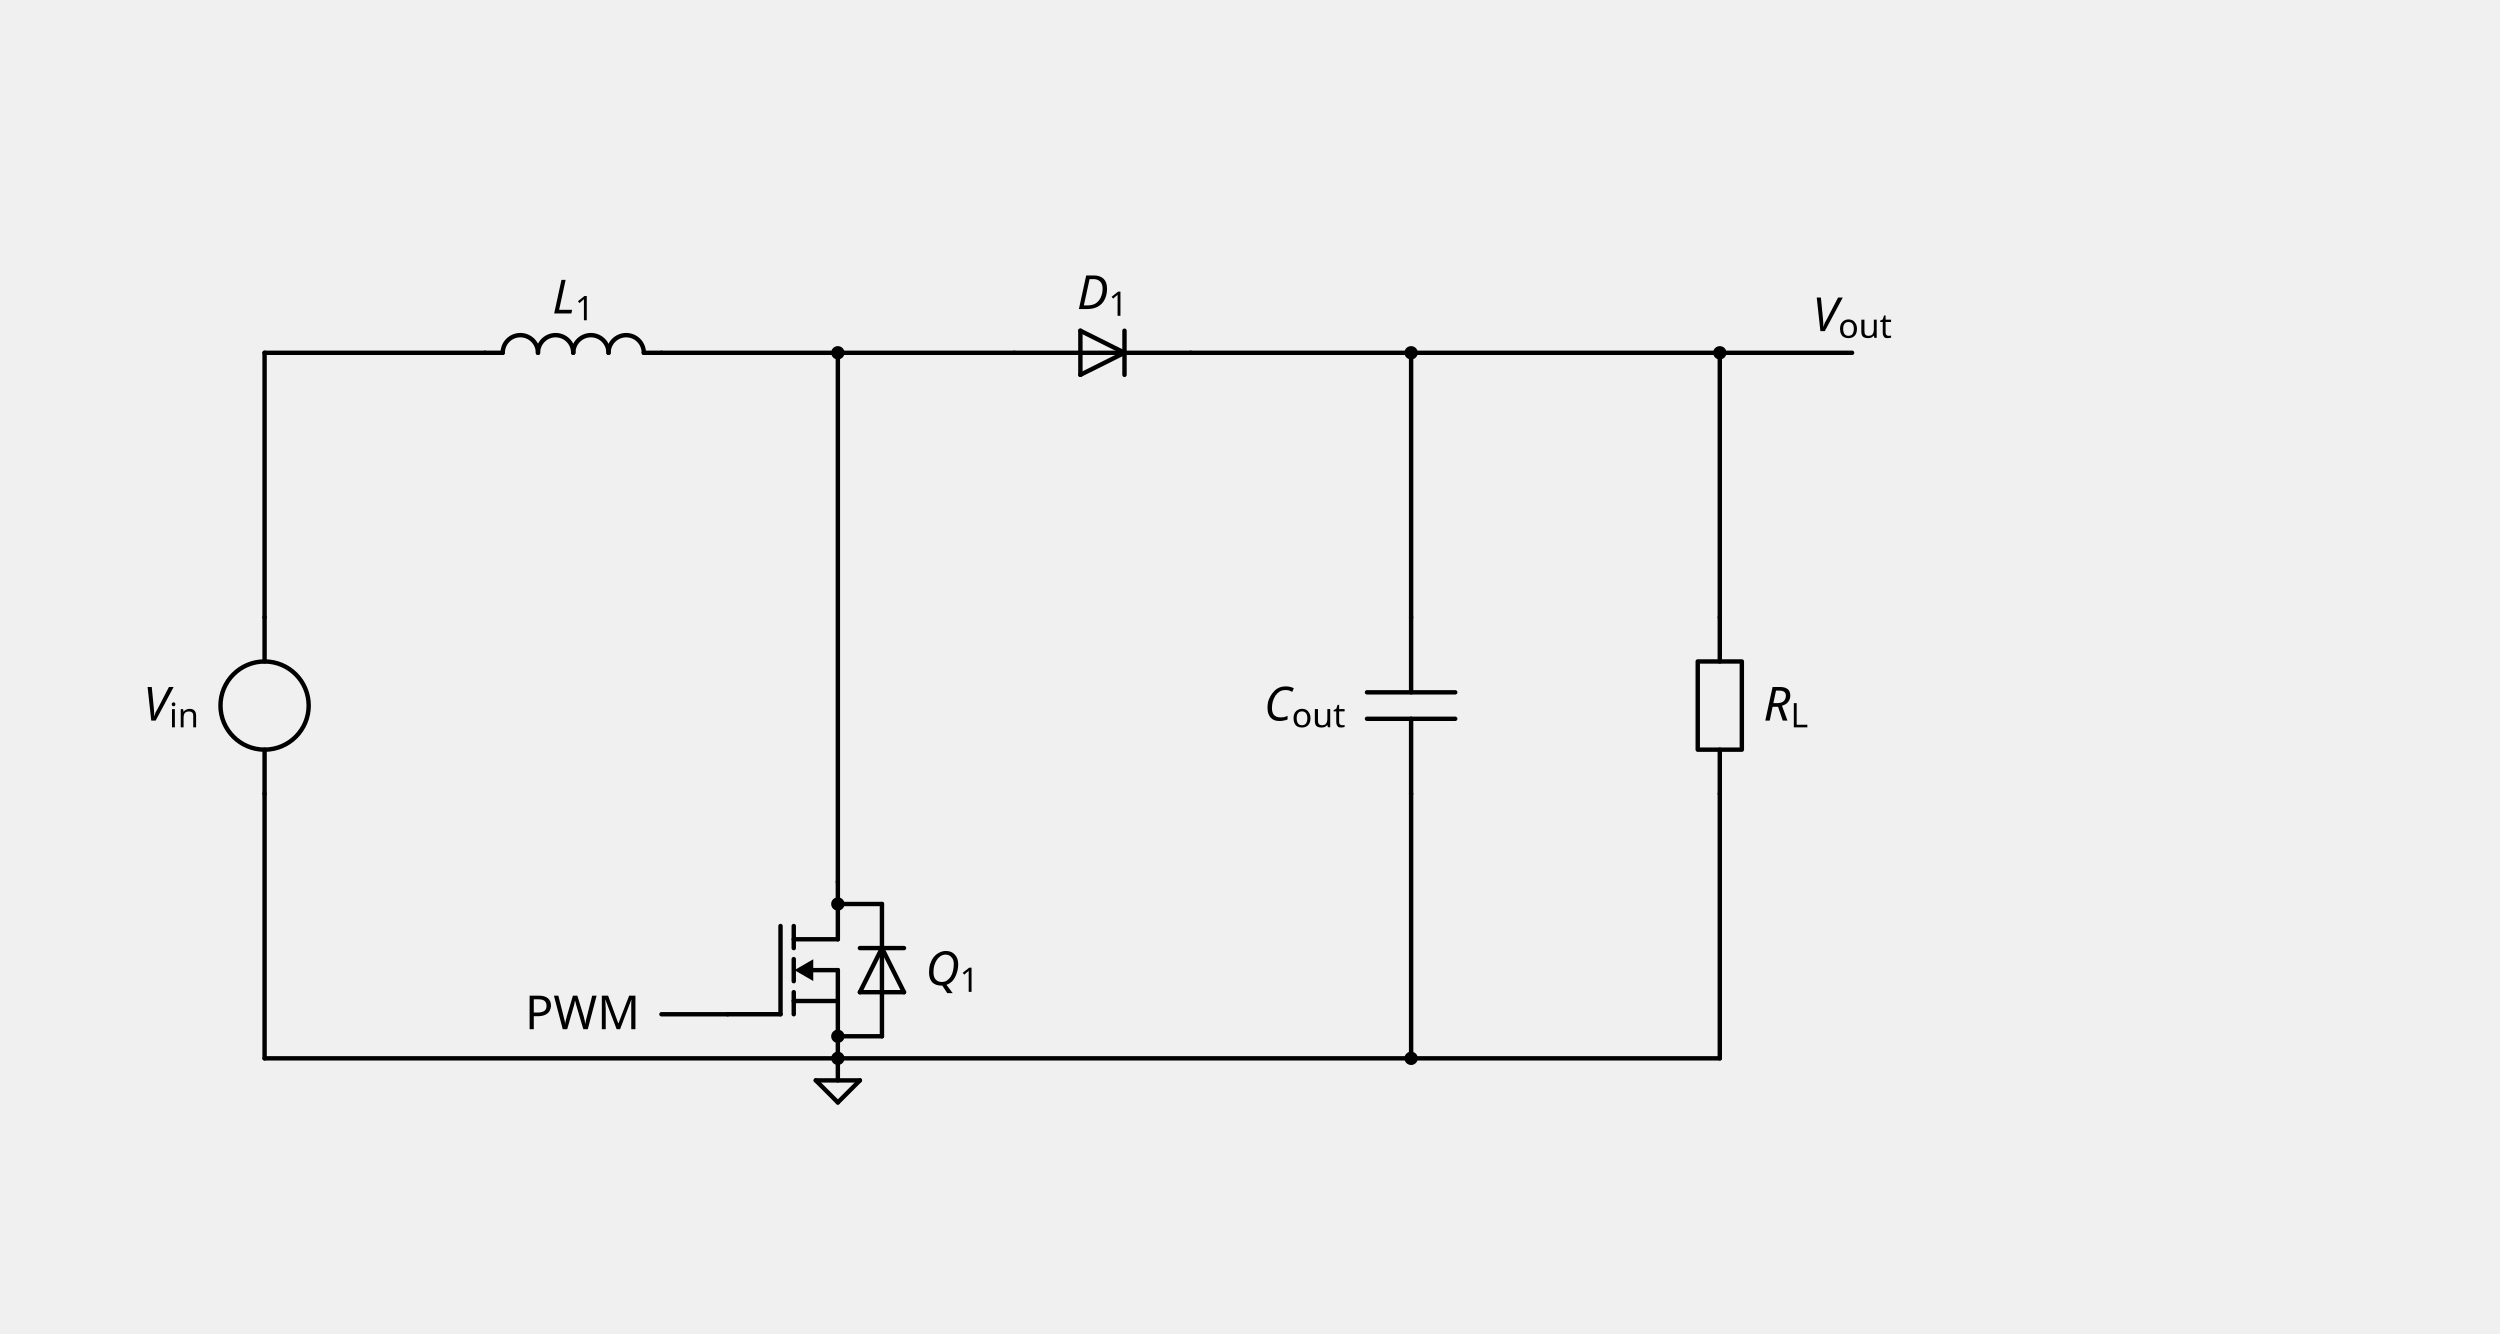
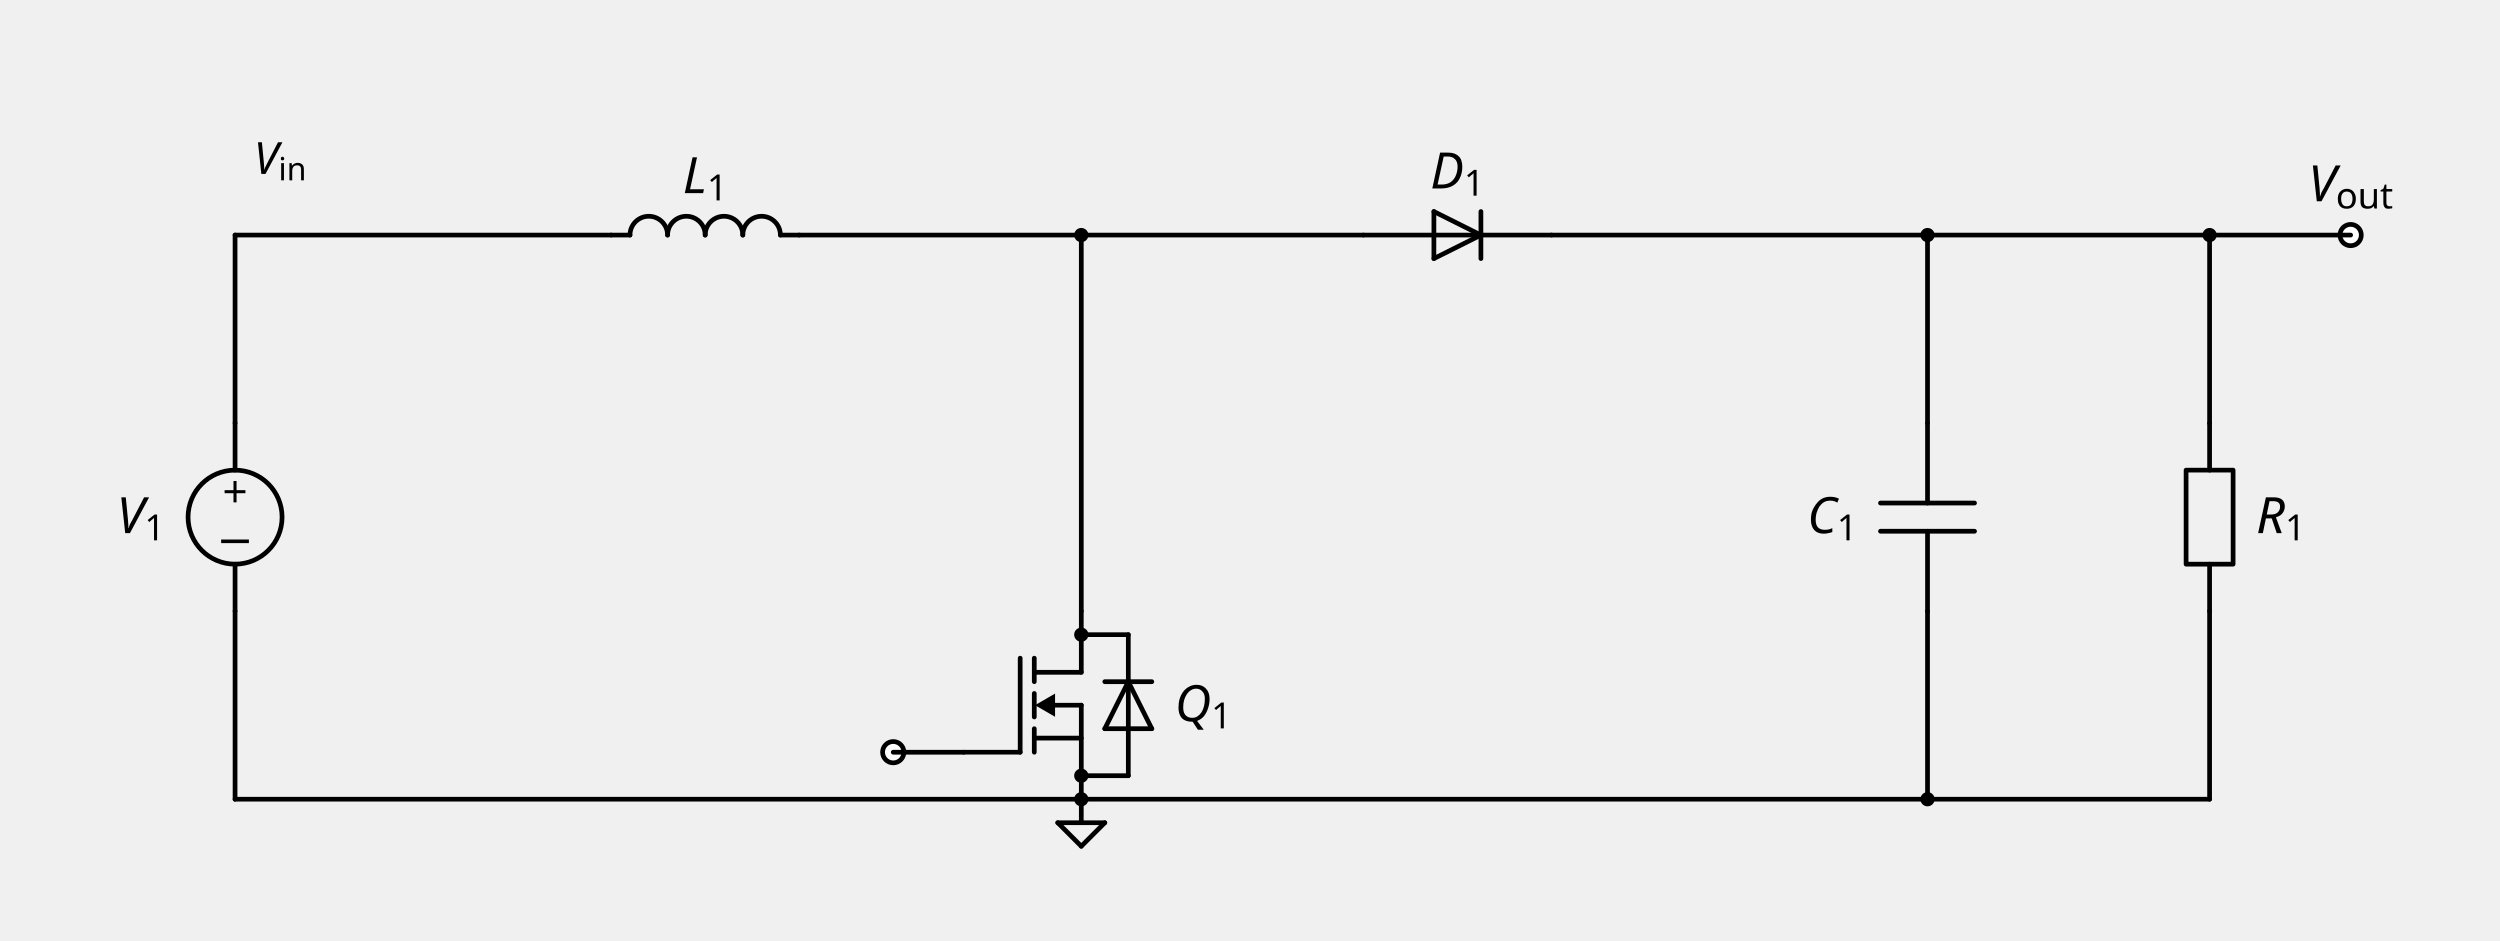
- <svg xmlns="http://www.w3.org/2000/svg" xmlns:xlink="http://www.w3.org/1999/xlink" width="150mm" height="80mm" viewBox="0 0 150 80" version="1.1">
+ <svg xmlns="http://www.w3.org/2000/svg" xmlns:xlink="http://www.w3.org/1999/xlink" width="140.698mm" height="52.917mm" viewBox="0 0 140.698 52.917" version="1.1">
  <defs>
    <marker style="overflow:visible" id="TriangleInM-68-36-8" refX="0" refY="0" orient="auto">
      <path transform="scale(-0.4)" style="fill:context-stroke;fill-rule:evenodd;stroke:context-stroke;stroke-width:1pt" d="M 5.77,0 -2.88,5 V -5 Z" id="path5871-92-75-3" />
    </marker>
    <g id="sym-vsource" transform="translate(-60.854,-78.7185)">
      <path style="fill:none;stroke:#000000;stroke-width:0.265px;stroke-linecap:round;stroke-linejoin:miter;stroke-opacity:1" d="m 60.854,81.365 v 2.646" id="path6382-6" />
      <circle style="opacity:1;fill:none;fill-opacity:1;stroke:#000000;stroke-width:0.265;stroke-linecap:round;stroke-linejoin:round;stroke-miterlimit:4;stroke-dasharray:none;stroke-dashoffset:0;stroke-opacity:1;paint-order:normal" id="path6384-7" cx="60.854" cy="78.719" r="2.646" />
      <path style="fill:none;stroke:#000000;stroke-width:0.265px;stroke-linecap:round;stroke-linejoin:miter;stroke-opacity:1" d="m 60.854,73.427 v 2.646" id="path6382-6-5" />
    </g>
    <g id="sym-ind" transform="translate(-76.729,-58.875)">
      <path style="opacity:1;fill:none;fill-opacity:1;stroke:#000000;stroke-width:0.265;stroke-linecap:round;stroke-linejoin:round;stroke-miterlimit:4;stroke-dasharray:none;stroke-dashoffset:0;stroke-opacity:1;paint-order:normal" id="path6410" d="m 76.729,60.992 a 1.058,1.058 0 0 1 1.058,1.058 1.058,1.058 0 0 1 -1.058,1.058" />
      <path style="opacity:1;fill:none;fill-opacity:1;stroke:#000000;stroke-width:0.265;stroke-linecap:round;stroke-linejoin:round;stroke-miterlimit:4;stroke-dasharray:none;stroke-dashoffset:0;stroke-opacity:1;paint-order:normal" id="path6410-6" d="m 76.729,58.875 a 1.058,1.058 0 0 1 1.058,1.058 1.058,1.058 0 0 1 -1.058,1.058" />
      <path style="opacity:1;fill:none;fill-opacity:1;stroke:#000000;stroke-width:0.265;stroke-linecap:round;stroke-linejoin:round;stroke-miterlimit:4;stroke-dasharray:none;stroke-dashoffset:0;stroke-opacity:1;paint-order:normal" id="path6410-2" d="m 76.729,56.758 a 1.058,1.058 0 0 1 1.058,1.058 1.058,1.058 0 0 1 -1.058,1.058" />
      <path style="opacity:1;fill:none;fill-opacity:1;stroke:#000000;stroke-width:0.265;stroke-linecap:round;stroke-linejoin:round;stroke-miterlimit:4;stroke-dasharray:none;stroke-dashoffset:0;stroke-opacity:1;paint-order:normal" id="path6410-61" d="m 76.729,54.642 a 1.058,1.058 0 0 1 1.058,1.058 1.058,1.058 0 0 1 -1.058,1.058" />
      <path style="fill:none;stroke:#000000;stroke-width:0.265px;stroke-linecap:round;stroke-linejoin:miter;stroke-opacity:1" d="M 76.729,64.167 V 63.108" id="path6448" />
      <path style="fill:none;stroke:#000000;stroke-width:0.265px;stroke-linecap:round;stroke-linejoin:miter;stroke-opacity:1" d="m 76.729,53.583 v 1.058" id="path6450" />
    </g>
    <g id="sym-nmos" transform="translate(-33.073,-15.875)">
      <path style="fill:none;stroke:#000000;stroke-width:0.265px;stroke-linecap:round;stroke-linejoin:miter;stroke-opacity:1" d="m 35.719,14.552 1.323,2.646" id="path5654-7-3-5" />
      <path style="fill:none;stroke:#000000;stroke-width:0.265px;stroke-linecap:round;stroke-linejoin:miter;stroke-opacity:1" d="m 34.396,17.198 1.323,-2.646" id="path5657-5-0-6" />
      <path style="fill:none;stroke:#000000;stroke-width:0.265px;stroke-linecap:round;stroke-linejoin:miter;stroke-opacity:1" d="M 37.042,17.198 H 34.396" id="path5659-35-7-29" />
      <path style="fill:none;stroke:#000000;stroke-width:0.265px;stroke-linecap:round;stroke-linejoin:miter;stroke-opacity:1" d="m 34.396,14.552 h 2.646" id="path5661-6-8-1" />
      <path style="fill:none;stroke:#000000;stroke-width:0.265px;stroke-linecap:round;stroke-linejoin:miter;stroke-opacity:1" d="m 33.073,19.844 h 2.646" id="path6285-6-2" />
      <path style="fill:none;stroke:#000000;stroke-width:0.265px;stroke-linecap:round;stroke-linejoin:miter;stroke-opacity:1" d="M 35.719,11.906 H 33.073" id="path6287-8-7" />
      <path style="fill:none;stroke:#000000;stroke-width:0.265px;stroke-linecap:round;stroke-linejoin:miter;stroke-opacity:1" d="m 33.073,10.583 v 3.44" id="path6289-8-0-4" />
      <path style="fill:none;stroke:#000000;stroke-width:0.265px;stroke-linecap:round;stroke-linejoin:miter;stroke-opacity:1" d="m 33.073,21.167 v -5.292" id="path6291-4-9-8" />
      <path style="fill:none;stroke:#000000;stroke-width:0.265;stroke-linecap:round;stroke-linejoin:miter;stroke-miterlimit:4;stroke-dasharray:none;stroke-opacity:1" d="m 35.719,19.844 -1e-6,-7.937" id="path6308-0-3" />
      <path style="fill:none;stroke:#000000;stroke-width:0.265px;stroke-linecap:round;stroke-linejoin:miter;stroke-opacity:1" d="m 30.427,17.198 v 1.323" id="path11092-6-1" />
      <path style="fill:none;stroke:#000000;stroke-width:0.265px;stroke-linecap:round;stroke-linejoin:miter;stroke-opacity:1" d="m 29.633,18.521 v -5.292" id="path11094-0-2" />
      <path style="fill:none;stroke:#000000;stroke-width:0.265px;stroke-linecap:round;stroke-linejoin:miter;stroke-opacity:1" d="m 26.458,18.521 3.175,2e-5" id="path11096-62-8" />
      <path style="fill:none;stroke:#000000;stroke-width:0.265px;stroke-linecap:round;stroke-linejoin:miter;stroke-opacity:1" d="m 30.427,17.727 h 2.646" id="path11100-61-9" />
      <path style="fill:none;stroke:#000000;stroke-width:0.265px;stroke-linecap:round;stroke-linejoin:miter;stroke-opacity:1" d="m 30.427,14.023 h 2.646" id="path11102-8-3" />
      <path style="fill:none;stroke:#000000;stroke-width:0.265;stroke-linecap:round;stroke-linejoin:round;stroke-miterlimit:4;stroke-dasharray:none;stroke-opacity:1;marker-start:url(#TriangleInM-68-36-8)" d="m 31.221,15.875 h 1.852" id="path5718-7-5-66-7-68" />
      <path style="fill:none;stroke:#000000;stroke-width:0.265px;stroke-linecap:round;stroke-linejoin:miter;stroke-opacity:1" d="m 30.427,15.214 v 1.323" id="path11092-6-9-0" />
      <path style="fill:none;stroke:#000000;stroke-width:0.265px;stroke-linecap:round;stroke-linejoin:miter;stroke-opacity:1" d="m 30.427,13.229 v 1.323" id="path11092-6-2-2" />
      <ellipse ry="0.399" rx="0.401" cy="19.844" cx="33.073" id="path5953-3-67-3" style="opacity:1;fill:#000000;fill-opacity:1;stroke:none;stroke-width:0.256;stroke-linecap:round;stroke-linejoin:round;stroke-miterlimit:4;stroke-dasharray:none;stroke-dashoffset:0;stroke-opacity:1;paint-order:normal" />
      <ellipse ry="0.399" rx="0.401" cy="11.906" cx="33.073" id="path5953-3-67-56" style="opacity:1;fill:#000000;fill-opacity:1;stroke:none;stroke-width:0.256;stroke-linecap:round;stroke-linejoin:round;stroke-miterlimit:4;stroke-dasharray:none;stroke-dashoffset:0;stroke-opacity:1;paint-order:normal" />
    </g>
    <g id="sym-gnd" transform="translate(-31.884,-96.578)">
      <path style="fill:none;stroke:#000000;stroke-width:0.265;stroke-linecap:round;stroke-linejoin:round;stroke-miterlimit:4;stroke-dasharray:none;stroke-opacity:1" d="m 31.884,97.901 v -1.323" id="path6312" />
      <path style="fill:none;stroke:#000000;stroke-width:0.265px;stroke-linecap:round;stroke-linejoin:miter;stroke-opacity:1" d="m 30.561,97.901 h 2.646" id="path6314" />
      <path style="fill:none;stroke:#000000;stroke-width:0.265px;stroke-linecap:round;stroke-linejoin:miter;stroke-opacity:1" d="m 31.884,99.224 1.323,-1.323" id="path6316" />
      <path style="fill:none;stroke:#000000;stroke-width:0.265px;stroke-linecap:round;stroke-linejoin:miter;stroke-opacity:1" d="m 30.561,97.901 1.323,1.323" id="path6318" />
    </g>
    <g id="sym-diode" transform="translate(-80.698,-70.7815)">
      <path style="fill:none;stroke:#000000;stroke-width:0.265px;stroke-linecap:round;stroke-linejoin:miter;stroke-opacity:1" d="m 80.698,69.458 1.323,2.646" id="path5654" />
      <path style="fill:none;stroke:#000000;stroke-width:0.265px;stroke-linecap:round;stroke-linejoin:miter;stroke-opacity:1" d="M 79.375,72.104 80.698,69.458" id="path5657" />
      <path style="fill:none;stroke:#000000;stroke-width:0.265px;stroke-linecap:round;stroke-linejoin:miter;stroke-opacity:1" d="M 82.021,72.104 H 79.375" id="path5659" />
      <path style="fill:none;stroke:#000000;stroke-width:0.265px;stroke-linecap:round;stroke-linejoin:miter;stroke-opacity:1" d="m 79.375,69.458 h 2.646" id="path5661" />
      <path style="fill:none;stroke:#000000;stroke-width:0.265px;stroke-linecap:round;stroke-linejoin:miter;stroke-opacity:1" d="M 80.698,65.49 V 76.073" id="path13412" />
    </g>
    <g id="sym-cap" transform="translate(-30.427,18.5205)">
      <path style="fill:none;stroke:#000000;stroke-width:0.265px;stroke-linecap:round;stroke-linejoin:miter;stroke-opacity:1" d="m 30.427,-23.812 v 4.498" id="path5835" />
      <path style="fill:none;stroke:#000000;stroke-width:0.265px;stroke-linecap:round;stroke-linejoin:miter;stroke-opacity:1" d="m 30.427,-17.727 v 4.498" id="path5839" />
      <path style="fill:none;stroke:#000000;stroke-width:0.265px;stroke-linecap:round;stroke-linejoin:miter;stroke-opacity:1" d="m 27.781,-19.315 h 5.292" id="path5841" />
      <path style="fill:none;stroke:#000000;stroke-width:0.265px;stroke-linecap:round;stroke-linejoin:miter;stroke-opacity:1" d="m 27.781,-17.727 h 5.292" id="path5843" />
    </g>
    <g id="sym-res" transform="translate(-30.427,95.9065)">
      <path style="fill:none;stroke:#000000;stroke-width:0.265px;stroke-linecap:round;stroke-linejoin:miter;stroke-opacity:1" d="M 30.427,-90.615 V -93.26" id="path19526" />
      <path style="fill:none;stroke:#000000;stroke-width:0.265px;stroke-linecap:round;stroke-linejoin:miter;stroke-opacity:1" d="m 30.427,-98.552 v -2.646" id="path19528" />
      <path style="fill:none;stroke:#000000;stroke-width:0.265px;stroke-linecap:round;stroke-linejoin:round;stroke-opacity:1" d="m 29.104,-95.906 v -2.646 h 2.646 v 5.292 h -2.646 v -2.646" id="path19530" />
    </g>
  </defs>
  <g id="schematic">
-     <use xlink:href="#sym-vsource" transform="translate(15.875,42.33333)" />
-     <use xlink:href="#sym-ind" transform="translate(34.39583,21.16667) rotate(-90)" />
-     <use xlink:href="#sym-nmos" transform="translate(50.27083,58.20833)" />
-     <use xlink:href="#sym-gnd" transform="translate(50.27083,63.5)" />
-     <use xlink:href="#sym-diode" transform="translate(66.14583,21.16667) rotate(90)" />
-     <use xlink:href="#sym-cap" transform="translate(84.66667,42.33333)" />
-     <use xlink:href="#sym-res" transform="translate(103.1875,42.33333)" />
-     <path d="M 15.875,21.167 L 29.104,21.167" style="fill:none;stroke:#000000;stroke-width:0.265;stroke-linecap:round;stroke-linejoin:miter" />
-     <path d="M 15.875,37.042 L 15.875,21.167" style="fill:none;stroke:#000000;stroke-width:0.265;stroke-linecap:round;stroke-linejoin:miter" />
-     <path d="M 50.271,21.167 L 50.271,52.917" style="fill:none;stroke:#000000;stroke-width:0.265;stroke-linecap:round;stroke-linejoin:miter" />
-     <path d="M 39.688,21.167 L 50.271,21.167" style="fill:none;stroke:#000000;stroke-width:0.265;stroke-linecap:round;stroke-linejoin:miter" />
-     <path d="M 60.854,21.167 L 50.271,21.167" style="fill:none;stroke:#000000;stroke-width:0.265;stroke-linecap:round;stroke-linejoin:miter" />
-     <circle cx="50.271" cy="21.167" r="0.4" style="fill:#000000;stroke:none" />
-     <path d="M 71.438,21.167 L 111.125,21.167" style="fill:none;stroke:#000000;stroke-width:0.265;stroke-linecap:round;stroke-linejoin:miter" />
-     <path d="M 84.667,37.042 L 84.667,21.167" style="fill:none;stroke:#000000;stroke-width:0.265;stroke-linecap:round;stroke-linejoin:miter" />
-     <path d="M 103.188,37.042 L 103.188,21.167" style="fill:none;stroke:#000000;stroke-width:0.265;stroke-linecap:round;stroke-linejoin:miter" />
-     <circle cx="84.667" cy="21.167" r="0.4" style="fill:#000000;stroke:none" />
-     <circle cx="103.188" cy="21.167" r="0.4" style="fill:#000000;stroke:none" />
-     <path d="M 15.875,63.5 L 103.188,63.5" style="fill:none;stroke:#000000;stroke-width:0.265;stroke-linecap:round;stroke-linejoin:miter" />
-     <path d="M 15.875,47.625 L 15.875,63.5" style="fill:none;stroke:#000000;stroke-width:0.265;stroke-linecap:round;stroke-linejoin:miter" />
-     <path d="M 84.667,47.625 L 84.667,63.5" style="fill:none;stroke:#000000;stroke-width:0.265;stroke-linecap:round;stroke-linejoin:miter" />
-     <path d="M 103.188,47.625 L 103.188,63.5" style="fill:none;stroke:#000000;stroke-width:0.265;stroke-linecap:round;stroke-linejoin:miter" />
-     <circle cx="84.667" cy="63.5" r="0.4" style="fill:#000000;stroke:none" />
-     <circle cx="50.271" cy="63.5" r="0.4" style="fill:#000000;stroke:none" />
-     <path d="M 43.656,60.855 L 39.688,60.855" style="fill:none;stroke:#000000;stroke-width:0.265;stroke-linecap:round;stroke-linejoin:miter" />
-     <text x="11.929" y="43.234" text-anchor="end" style="font-style:italic;font-weight:normal;font-size:2.822px;font-family:sans-serif;fill:#000000;stroke:none">
-       <tspan x="11.929" y="43.234">V<tspan style="font-size:2.032px;baseline-shift:sub;font-style:normal">in</tspan>
+     <use xlink:href="#sym-vsource" transform="translate(13.22917,29.10417)" />
+     <text x="13.229" y="28.554" text-anchor="middle" style="font-style:normal;font-weight:normal;font-size:2.5px;font-family:sans-serif;fill:#000000;stroke:none">
+       <tspan x="13.229" y="28.554">+</tspan>
+     </text>
+     <text x="13.229" y="31.254" text-anchor="middle" style="font-style:normal;font-weight:normal;font-size:2.5px;font-family:sans-serif;fill:#000000;stroke:none">
+       <tspan x="13.229" y="31.254">−</tspan>
+     </text>
+     <use xlink:href="#sym-ind" transform="translate(39.6875,13.22917) rotate(-90)" />
+     <use xlink:href="#sym-nmos" transform="translate(60.85417,39.6875)" />
+     <use xlink:href="#sym-gnd" transform="translate(60.85417,44.97917)" />
+     <circle cx="50.271" cy="42.333" r="0.6" style="fill:#ffffff;stroke:#000000;stroke-width:0.265" />
+     <use xlink:href="#sym-diode" transform="translate(82.02083,13.22917) rotate(90)" />
+     <use xlink:href="#sym-cap" transform="translate(108.4792,29.10417)" />
+     <use xlink:href="#sym-res" transform="translate(124.3542,29.10417)" />
+     <circle cx="132.292" cy="13.229" r="0.6" style="fill:#ffffff;stroke:#000000;stroke-width:0.265" />
+     <path d="M 13.229,13.229 L 34.396,13.229" style="fill:none;stroke:#000000;stroke-width:0.265;stroke-linecap:round;stroke-linejoin:miter" />
+     <path d="M 13.229,23.812 L 13.229,13.229" style="fill:none;stroke:#000000;stroke-width:0.265;stroke-linecap:round;stroke-linejoin:miter" />
+     <path d="M 60.854,13.229 L 60.854,34.396" style="fill:none;stroke:#000000;stroke-width:0.265;stroke-linecap:round;stroke-linejoin:miter" />
+     <path d="M 44.979,13.229 L 60.854,13.229" style="fill:none;stroke:#000000;stroke-width:0.265;stroke-linecap:round;stroke-linejoin:miter" />
+     <path d="M 76.729,13.229 L 60.854,13.229" style="fill:none;stroke:#000000;stroke-width:0.265;stroke-linecap:round;stroke-linejoin:miter" />
+     <circle cx="60.854" cy="13.229" r="0.4" style="fill:#000000;stroke:none" />
+     <path d="M 87.312,13.229 L 132.292,13.229" style="fill:none;stroke:#000000;stroke-width:0.265;stroke-linecap:round;stroke-linejoin:miter" />
+     <path d="M 108.479,23.812 L 108.479,13.229" style="fill:none;stroke:#000000;stroke-width:0.265;stroke-linecap:round;stroke-linejoin:miter" />
+     <path d="M 124.354,23.812 L 124.354,13.229" style="fill:none;stroke:#000000;stroke-width:0.265;stroke-linecap:round;stroke-linejoin:miter" />
+     <circle cx="108.479" cy="13.229" r="0.4" style="fill:#000000;stroke:none" />
+     <circle cx="124.354" cy="13.229" r="0.4" style="fill:#000000;stroke:none" />
+     <path d="M 13.229,44.979 L 124.354,44.979" style="fill:none;stroke:#000000;stroke-width:0.265;stroke-linecap:round;stroke-linejoin:miter" />
+     <path d="M 13.229,34.396 L 13.229,44.979" style="fill:none;stroke:#000000;stroke-width:0.265;stroke-linecap:round;stroke-linejoin:miter" />
+     <path d="M 108.479,34.396 L 108.479,44.979" style="fill:none;stroke:#000000;stroke-width:0.265;stroke-linecap:round;stroke-linejoin:miter" />
+     <path d="M 124.354,34.396 L 124.354,44.979" style="fill:none;stroke:#000000;stroke-width:0.265;stroke-linecap:round;stroke-linejoin:miter" />
+     <circle cx="108.479" cy="44.979" r="0.4" style="fill:#000000;stroke:none" />
+     <circle cx="60.854" cy="44.979" r="0.4" style="fill:#000000;stroke:none" />
+     <path d="M 54.239,42.334 L 50.271,42.334" style="fill:none;stroke:#000000;stroke-width:0.265;stroke-linecap:round;stroke-linejoin:miter" />
+     <text x="9.284" y="30.004" text-anchor="end" style="font-style:italic;font-weight:normal;font-size:2.822px;font-family:sans-serif;fill:#000000;stroke:none">
+       <tspan x="9.284" y="30.004">V<tspan style="font-size:2.032px;baseline-shift:sub;font-style:normal">1</tspan>
      </tspan>
    </text>
-     <text x="34.396" y="18.808" text-anchor="middle" style="font-style:italic;font-weight:normal;font-size:2.822px;font-family:sans-serif;fill:#000000;stroke:none">
-       <tspan x="34.396" y="18.808">L<tspan style="font-size:2.032px;baseline-shift:sub;font-style:normal">1</tspan>
+     <text x="39.687" y="10.871" text-anchor="middle" style="font-style:italic;font-weight:normal;font-size:2.822px;font-family:sans-serif;fill:#000000;stroke:none">
+       <tspan x="39.687" y="10.871">L<tspan style="font-size:2.032px;baseline-shift:sub;font-style:normal">1</tspan>
      </tspan>
    </text>
-     <text x="55.539" y="59.108" text-anchor="start" style="font-style:italic;font-weight:normal;font-size:2.822px;font-family:sans-serif;fill:#000000;stroke:none">
-       <tspan x="55.539" y="59.108">Q<tspan style="font-size:2.032px;baseline-shift:sub;font-style:normal">1</tspan>
+     <text x="66.123" y="40.588" text-anchor="start" style="font-style:italic;font-weight:normal;font-size:2.822px;font-family:sans-serif;fill:#000000;stroke:none">
+       <tspan x="66.123" y="40.588">Q<tspan style="font-size:2.032px;baseline-shift:sub;font-style:normal">1</tspan>
      </tspan>
    </text>
-     <text x="38.387" y="61.754" text-anchor="end" style="font-style:normal;font-weight:normal;font-size:2.822px;font-family:sans-serif;fill:#000000;stroke:none">
-       <tspan x="38.387" y="61.754">PWM</tspan>
-     </text>
-     <text x="66.146" y="18.544" text-anchor="middle" style="font-style:italic;font-weight:normal;font-size:2.822px;font-family:sans-serif;fill:#000000;stroke:none">
-       <tspan x="66.146" y="18.544">D<tspan style="font-size:2.032px;baseline-shift:sub;font-style:normal">1</tspan>
+     <text x="82.021" y="10.606" text-anchor="middle" style="font-style:italic;font-weight:normal;font-size:2.822px;font-family:sans-serif;fill:#000000;stroke:none">
+       <tspan x="82.021" y="10.606">D<tspan style="font-size:2.032px;baseline-shift:sub;font-style:normal">1</tspan>
      </tspan>
    </text>
-     <text x="80.721" y="43.233" text-anchor="end" style="font-style:italic;font-weight:normal;font-size:2.822px;font-family:sans-serif;fill:#000000;stroke:none">
-       <tspan x="80.721" y="43.233">C<tspan style="font-size:2.032px;baseline-shift:sub;font-style:normal">out</tspan>
+     <text x="104.533" y="30.004" text-anchor="end" style="font-style:italic;font-weight:normal;font-size:2.822px;font-family:sans-serif;fill:#000000;stroke:none">
+       <tspan x="104.533" y="30.004">C<tspan style="font-size:2.032px;baseline-shift:sub;font-style:normal">1</tspan>
      </tspan>
    </text>
-     <text x="105.81" y="43.234" text-anchor="start" style="font-style:italic;font-weight:normal;font-size:2.822px;font-family:sans-serif;fill:#000000;stroke:none">
-       <tspan x="105.81" y="43.234">R<tspan style="font-size:2.032px;baseline-shift:sub;font-style:normal">L</tspan>
+     <text x="126.977" y="30.004" text-anchor="start" style="font-style:italic;font-weight:normal;font-size:2.822px;font-family:sans-serif;fill:#000000;stroke:none">
+       <tspan x="126.977" y="30.004">R<tspan style="font-size:2.032px;baseline-shift:sub;font-style:normal">1</tspan>
      </tspan>
    </text>
-     <text x="111.125" y="19.867" text-anchor="middle" style="font-style:italic;font-weight:normal;font-size:2.822px;font-family:sans-serif;fill:#000000;stroke:none">
-       <tspan x="111.125" y="19.867">V<tspan style="font-size:2.032px;baseline-shift:sub;font-style:normal">out</tspan>
+     <text x="132.292" y="11.329" text-anchor="middle" style="font-style:italic;font-weight:normal;font-size:2.822px;font-family:sans-serif;fill:#000000;stroke:none">
+       <tspan x="132.292" y="11.329">V<tspan style="font-size:2.032px;baseline-shift:sub;font-style:normal">out</tspan>
+       </tspan>
+     </text>
+     <text x="14.287" y="9.79" text-anchor="start" style="font-style:italic;font-weight:normal;font-size:2.5px;font-family:sans-serif;fill:#000000;stroke:none">
+       <tspan x="14.287" y="9.79">V<tspan style="font-size:1.8px;baseline-shift:sub;font-style:normal">in</tspan>
      </tspan>
    </text>
  </g>
</svg>
